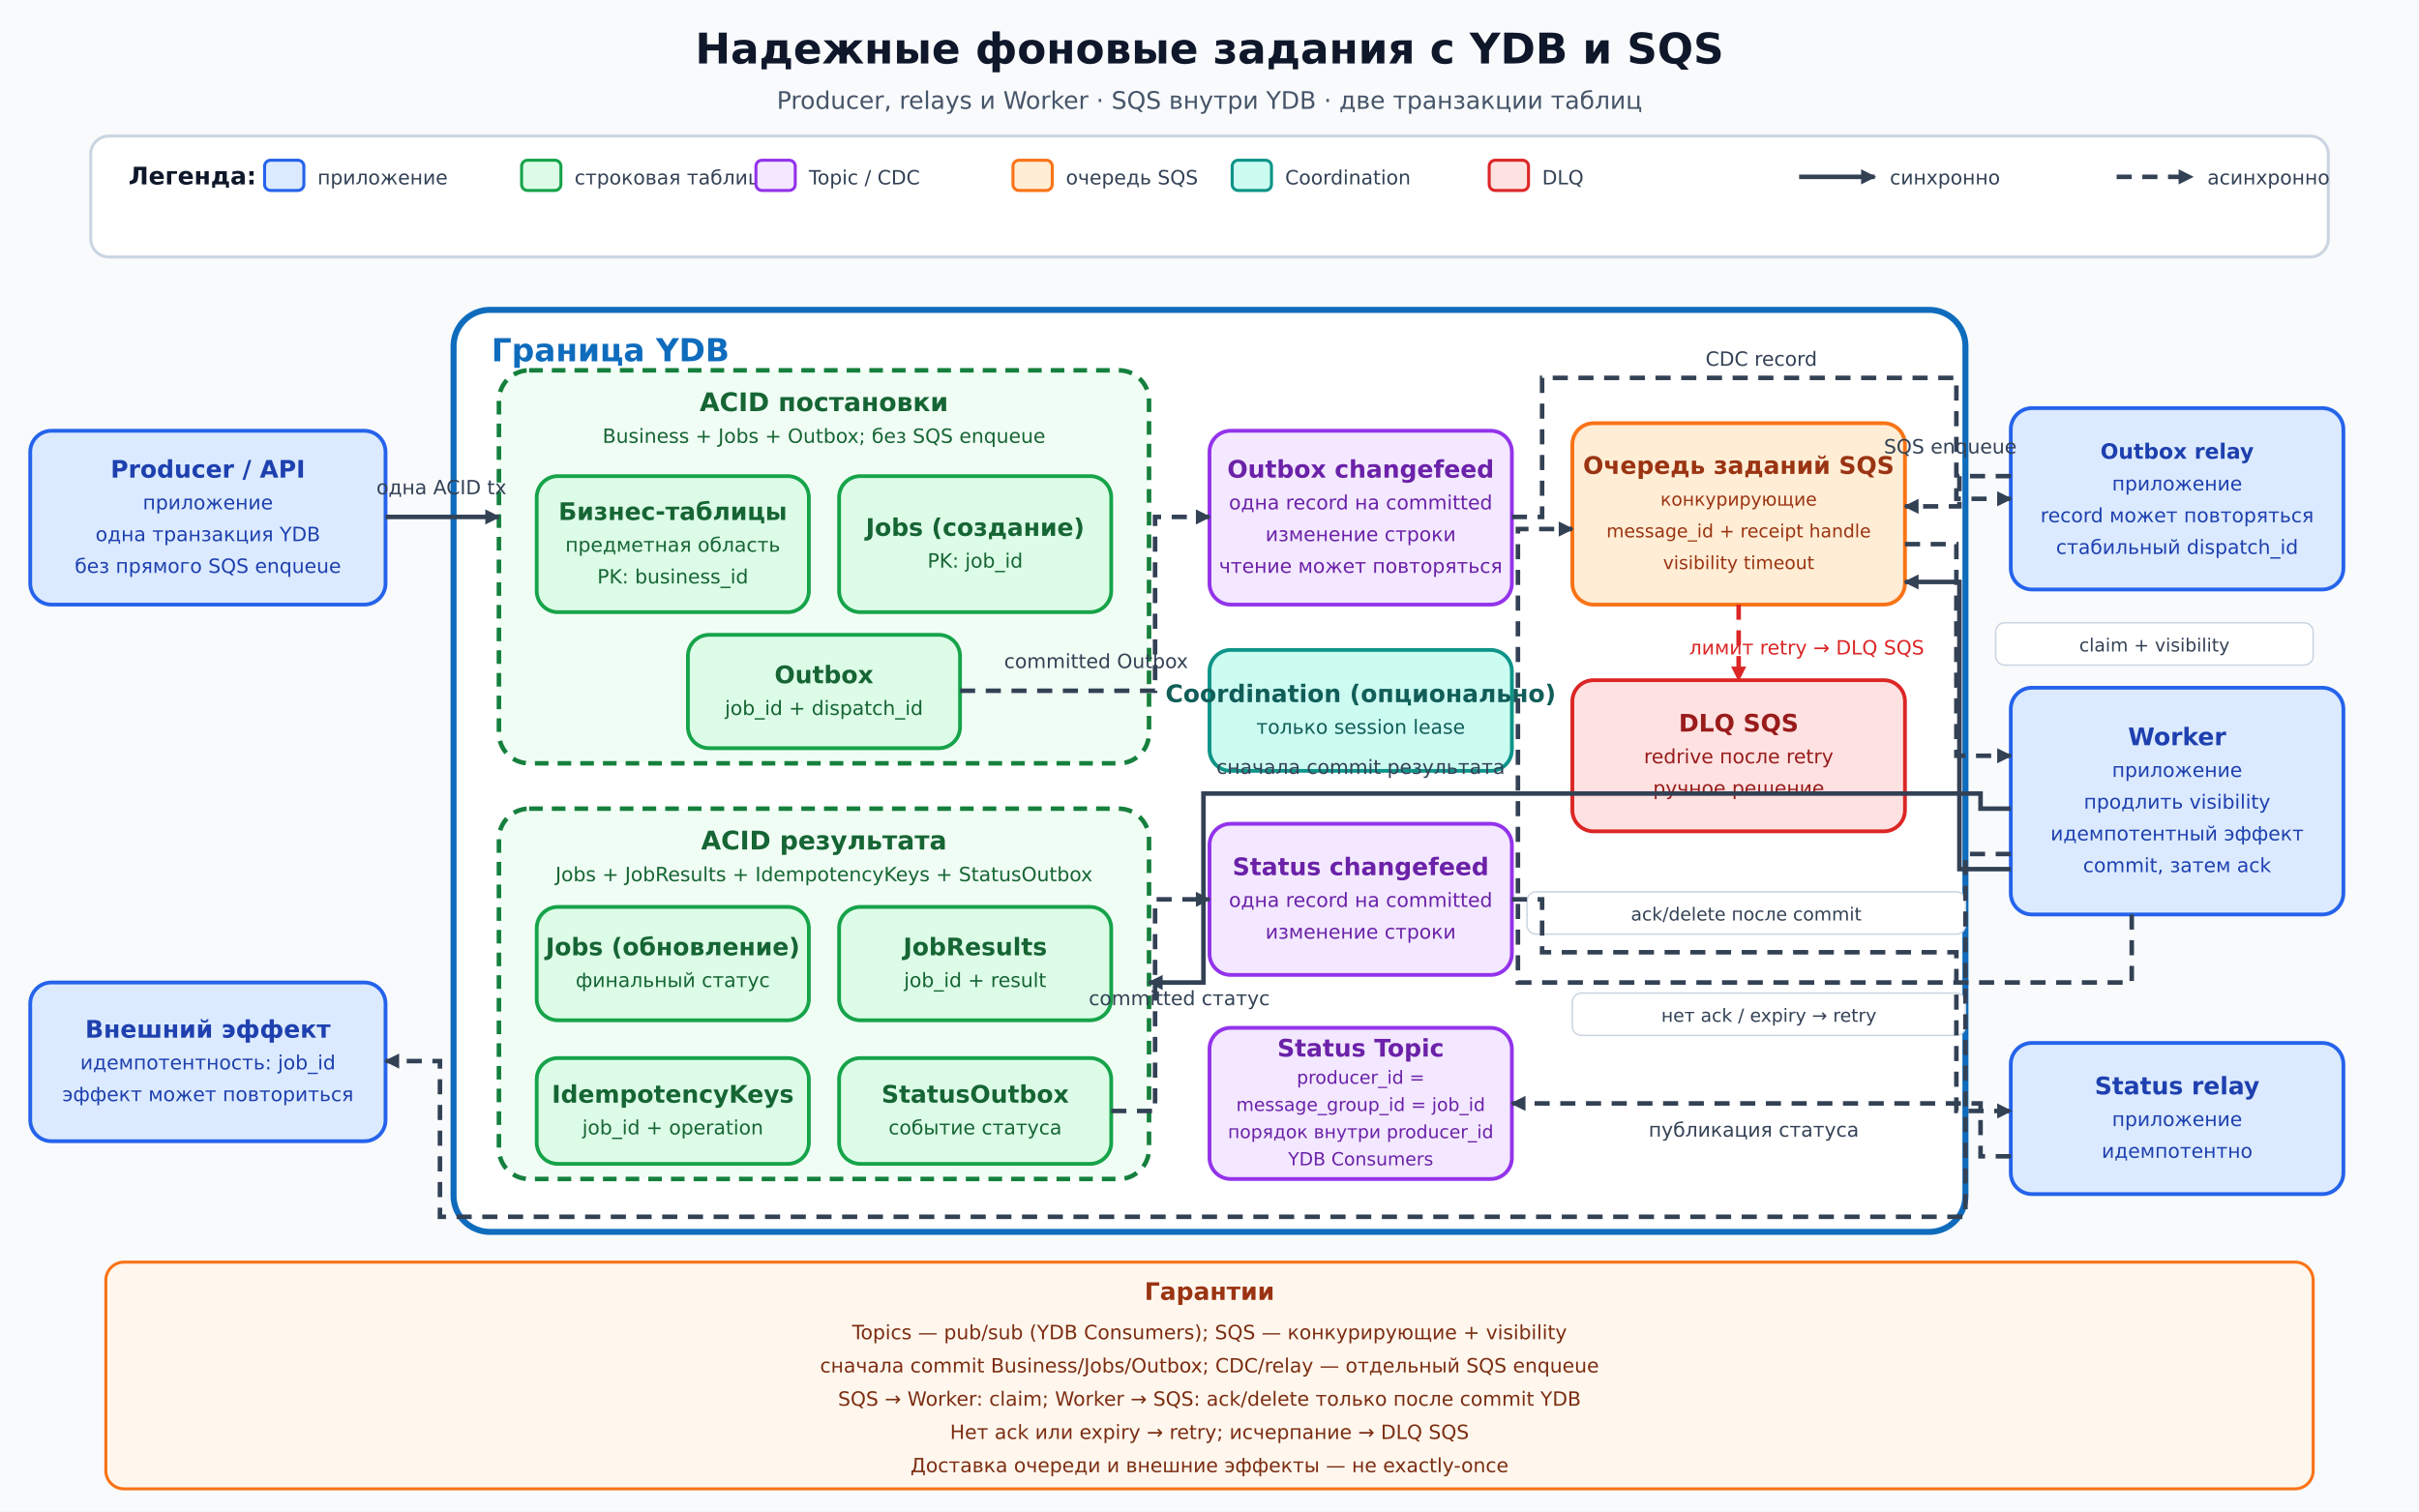
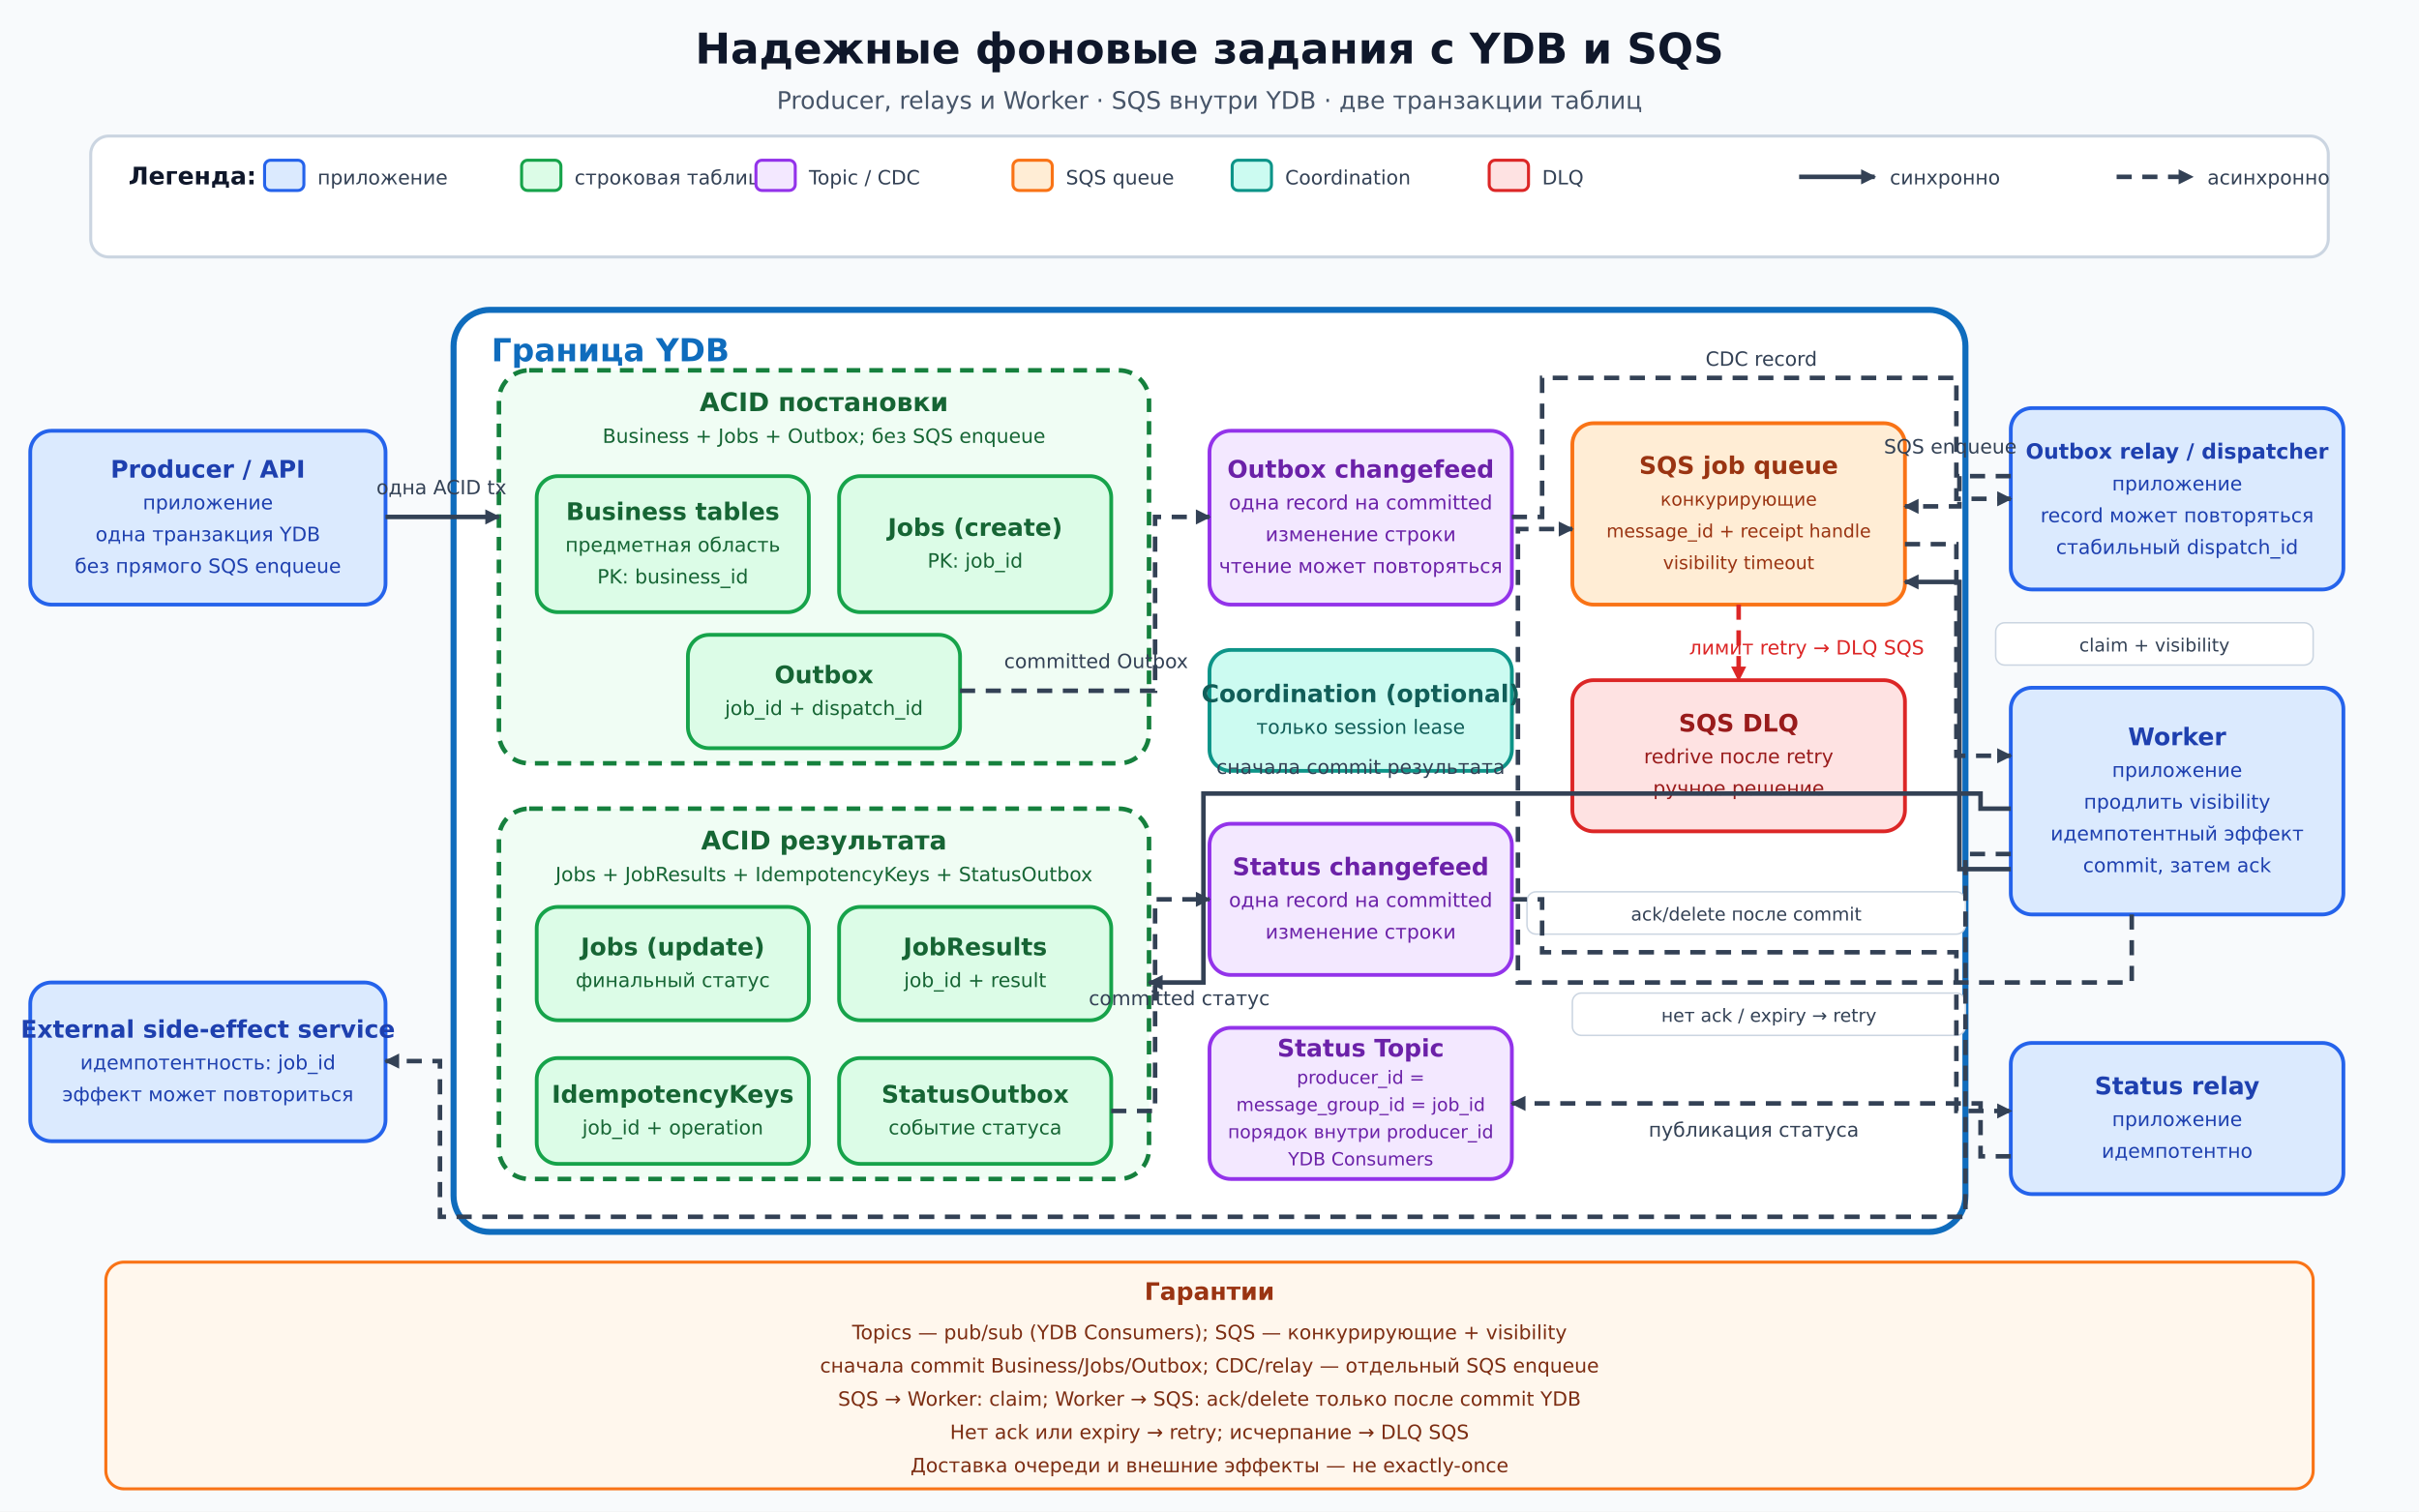
<svg xmlns="http://www.w3.org/2000/svg" version="1.1" viewBox="0 0 1600 1000" role="img" aria-labelledby="title desc">
  <defs>
    <marker id="arrow" viewBox="0 0 10 10" refX="9" refY="5" markerWidth="10" markerHeight="10" orient="auto" markerUnits="userSpaceOnUse">
      <path d="M0 0 L10 5 L0 10 z" fill="#334155" />
    </marker>
    <marker id="redArrow" viewBox="0 0 10 10" refX="9" refY="5" markerWidth="10" markerHeight="10" orient="auto" markerUnits="userSpaceOnUse">
      <path d="M0 0 L10 5 L0 10 z" fill="#dc2626" />
    </marker>
  </defs>
  <rect x="0" y="0" width="1600" height="1000" fill="#f8fafc" />
  <text x="800" y="42" text-anchor="middle" font-family="DejaVu Sans, Arial, sans-serif" font-size="28" font-weight="bold" fill="#0f172a">Надежные фоновые задания с YDB и SQS</text>
  <text x="800" y="72" text-anchor="middle" font-family="DejaVu Sans, Arial, sans-serif" font-size="16" fill="#475569">Producer, relays и Worker · SQS внутри YDB · две транзакции таблиц</text>
  <rect x="60" y="90" width="1480" height="80" rx="12" fill="#ffffff" stroke="#cbd5e1" stroke-width="2" />
  <text x="85" y="122" text-anchor="start" font-family="DejaVu Sans, Arial, sans-serif" font-size="16" font-weight="bold" fill="#0f172a">Легенда:</text>
  <rect x="175" y="106" width="26" height="20" rx="4" fill="#dbeafe" stroke="#2563eb" stroke-width="2" />
  <text x="210" y="122" text-anchor="start" font-family="DejaVu Sans, Arial, sans-serif" font-size="13" fill="#334155">приложение</text>
  <rect x="345" y="106" width="26" height="20" rx="4" fill="#dcfce7" stroke="#16a34a" stroke-width="2" />
  <text x="380" y="122" text-anchor="start" font-family="DejaVu Sans, Arial, sans-serif" font-size="13" fill="#334155">строковая таблица</text>
  <rect x="500" y="106" width="26" height="20" rx="4" fill="#f3e8ff" stroke="#9333ea" stroke-width="2" />
  <text x="535" y="122" text-anchor="start" font-family="DejaVu Sans, Arial, sans-serif" font-size="13" fill="#334155">Topic / CDC</text>
  <rect x="670" y="106" width="26" height="20" rx="4" fill="#ffedd5" stroke="#f97316" stroke-width="2" />
-   <text x="705" y="122" text-anchor="start" font-family="DejaVu Sans, Arial, sans-serif" font-size="13" fill="#334155">очередь SQS</text>
+   <text x="705" y="122" text-anchor="start" font-family="DejaVu Sans, Arial, sans-serif" font-size="13" fill="#334155">SQS queue</text>
  <rect x="815" y="106" width="26" height="20" rx="4" fill="#ccfbf1" stroke="#0d9488" stroke-width="2" />
  <text x="850" y="122" text-anchor="start" font-family="DejaVu Sans, Arial, sans-serif" font-size="13" fill="#334155">Coordination</text>
  <rect x="985" y="106" width="26" height="20" rx="4" fill="#fee2e2" stroke="#dc2626" stroke-width="2" />
  <text x="1020" y="122" text-anchor="start" font-family="DejaVu Sans, Arial, sans-serif" font-size="13" fill="#334155">DLQ</text>
  <path d="M1190 117 L1240 117" fill="none" stroke="#334155" stroke-width="3" marker-end="url(#arrow)" />
  <text x="1250" y="122" text-anchor="start" font-family="DejaVu Sans, Arial, sans-serif" font-size="13" fill="#334155">синхронно</text>
  <path d="M1400 117 L1450 117" fill="none" stroke="#334155" stroke-width="3" stroke-dasharray="10 7" marker-end="url(#arrow)" />
  <text x="1460" y="122" text-anchor="start" font-family="DejaVu Sans, Arial, sans-serif" font-size="13" fill="#334155">асинхронно</text>
  <rect x="300" y="205" width="1000" height="610" rx="24" fill="#ffffff" stroke="#0f6cbd" stroke-width="4" />
  <text x="325" y="239" text-anchor="start" font-family="DejaVu Sans, Arial, sans-serif" font-size="21" font-weight="bold" fill="#0f6cbd">Граница YDB</text>
  <rect x="330" y="245" width="430" height="260" rx="20" fill="#f0fdf4" stroke="#15803d" stroke-width="3" stroke-dasharray="9 6" />
  <text x="545.0" y="272" text-anchor="middle" font-family="DejaVu Sans, Arial, sans-serif" font-size="17" font-weight="bold" fill="#166534">ACID постановки</text>
  <text x="545.0" y="293" text-anchor="middle" font-family="DejaVu Sans, Arial, sans-serif" font-size="13" fill="#166534">Business + Jobs + Outbox; без SQS enqueue</text>
  <rect x="330" y="535" width="430" height="245" rx="20" fill="#f0fdf4" stroke="#15803d" stroke-width="3" stroke-dasharray="9 6" />
  <text x="545.0" y="562" text-anchor="middle" font-family="DejaVu Sans, Arial, sans-serif" font-size="17" font-weight="bold" fill="#166534">ACID результата</text>
  <text x="545.0" y="583" text-anchor="middle" font-family="DejaVu Sans, Arial, sans-serif" font-size="13" fill="#166534">Jobs + JobResults + IdempotencyKeys + StatusOutbox</text>
  <rect x="20" y="285" width="235" height="115" rx="14" fill="#dbeafe" stroke="#2563eb" stroke-width="2.5" />
  <text x="137.5" y="316.0" text-anchor="middle" font-family="DejaVu Sans, Arial, sans-serif" font-size="16" font-weight="bold" fill="#1e40af">Producer / API</text>
  <text x="137.5" y="337.0" text-anchor="middle" font-family="DejaVu Sans, Arial, sans-serif" font-size="13" fill="#1e40af">приложение</text>
  <text x="137.5" y="358.0" text-anchor="middle" font-family="DejaVu Sans, Arial, sans-serif" font-size="13" fill="#1e40af">одна транзакция YDB</text>
  <text x="137.5" y="379.0" text-anchor="middle" font-family="DejaVu Sans, Arial, sans-serif" font-size="13" fill="#1e40af">без прямого SQS enqueue</text>
  <rect x="355" y="315" width="180" height="90" rx="14" fill="#dcfce7" stroke="#16a34a" stroke-width="2.5" />
-   <text x="445.0" y="344.0" text-anchor="middle" font-family="DejaVu Sans, Arial, sans-serif" font-size="16" font-weight="bold" fill="#166534">Бизнес-таблицы</text>
+   <text x="445.0" y="344.0" text-anchor="middle" font-family="DejaVu Sans, Arial, sans-serif" font-size="16" font-weight="bold" fill="#166534">Business tables</text>
  <text x="445.0" y="365.0" text-anchor="middle" font-family="DejaVu Sans, Arial, sans-serif" font-size="13" fill="#166534">предметная область</text>
  <text x="445.0" y="386.0" text-anchor="middle" font-family="DejaVu Sans, Arial, sans-serif" font-size="13" fill="#166534">PK: business_id</text>
  <rect x="555" y="315" width="180" height="90" rx="14" fill="#dcfce7" stroke="#16a34a" stroke-width="2.5" />
-   <text x="645.0" y="354.5" text-anchor="middle" font-family="DejaVu Sans, Arial, sans-serif" font-size="16" font-weight="bold" fill="#166534">Jobs (создание)</text>
+   <text x="645.0" y="354.5" text-anchor="middle" font-family="DejaVu Sans, Arial, sans-serif" font-size="16" font-weight="bold" fill="#166534">Jobs (create)</text>
  <text x="645.0" y="375.5" text-anchor="middle" font-family="DejaVu Sans, Arial, sans-serif" font-size="13" fill="#166534">PK: job_id</text>
  <rect x="455" y="420" width="180" height="75" rx="14" fill="#dcfce7" stroke="#16a34a" stroke-width="2.5" />
  <text x="545.0" y="452.0" text-anchor="middle" font-family="DejaVu Sans, Arial, sans-serif" font-size="16" font-weight="bold" fill="#166534">Outbox</text>
  <text x="545.0" y="473.0" text-anchor="middle" font-family="DejaVu Sans, Arial, sans-serif" font-size="13" fill="#166534">job_id + dispatch_id</text>
  <rect x="800" y="285" width="200" height="115" rx="14" fill="#f3e8ff" stroke="#9333ea" stroke-width="2.5" />
  <text x="900.0" y="316.0" text-anchor="middle" font-family="DejaVu Sans, Arial, sans-serif" font-size="16" font-weight="bold" fill="#6b21a8">Outbox changefeed</text>
  <text x="900.0" y="337.0" text-anchor="middle" font-family="DejaVu Sans, Arial, sans-serif" font-size="13" fill="#6b21a8">одна record на committed</text>
  <text x="900.0" y="358.0" text-anchor="middle" font-family="DejaVu Sans, Arial, sans-serif" font-size="13" fill="#6b21a8">изменение строки</text>
  <text x="900.0" y="379.0" text-anchor="middle" font-family="DejaVu Sans, Arial, sans-serif" font-size="13" fill="#6b21a8">чтение может повторяться</text>
  <rect x="800" y="430" width="200" height="80" rx="14" fill="#ccfbf1" stroke="#0d9488" stroke-width="2.5" />
-   <text x="900.0" y="464.5" text-anchor="middle" font-family="DejaVu Sans, Arial, sans-serif" font-size="16" font-weight="bold" fill="#115e59">Coordination (опционально)</text>
+   <text x="900.0" y="464.5" text-anchor="middle" font-family="DejaVu Sans, Arial, sans-serif" font-size="16" font-weight="bold" fill="#115e59">Coordination (optional)</text>
  <text x="900.0" y="485.5" text-anchor="middle" font-family="DejaVu Sans, Arial, sans-serif" font-size="13" fill="#115e59">только session lease</text>
  <rect x="355" y="600" width="180" height="75" rx="14" fill="#dcfce7" stroke="#16a34a" stroke-width="2.5" />
-   <text x="445.0" y="632.0" text-anchor="middle" font-family="DejaVu Sans, Arial, sans-serif" font-size="16" font-weight="bold" fill="#166534">Jobs (обновление)</text>
+   <text x="445.0" y="632.0" text-anchor="middle" font-family="DejaVu Sans, Arial, sans-serif" font-size="16" font-weight="bold" fill="#166534">Jobs (update)</text>
  <text x="445.0" y="653.0" text-anchor="middle" font-family="DejaVu Sans, Arial, sans-serif" font-size="13" fill="#166534">финальный статус</text>
  <rect x="555" y="600" width="180" height="75" rx="14" fill="#dcfce7" stroke="#16a34a" stroke-width="2.5" />
  <text x="645.0" y="632.0" text-anchor="middle" font-family="DejaVu Sans, Arial, sans-serif" font-size="16" font-weight="bold" fill="#166534">JobResults</text>
  <text x="645.0" y="653.0" text-anchor="middle" font-family="DejaVu Sans, Arial, sans-serif" font-size="13" fill="#166534">job_id + result</text>
  <rect x="355" y="700" width="180" height="70" rx="14" fill="#dcfce7" stroke="#16a34a" stroke-width="2.5" />
  <text x="445.0" y="729.5" text-anchor="middle" font-family="DejaVu Sans, Arial, sans-serif" font-size="16" font-weight="bold" fill="#166534">IdempotencyKeys</text>
  <text x="445.0" y="750.5" text-anchor="middle" font-family="DejaVu Sans, Arial, sans-serif" font-size="13" fill="#166534">job_id + operation</text>
  <rect x="555" y="700" width="180" height="70" rx="14" fill="#dcfce7" stroke="#16a34a" stroke-width="2.5" />
  <text x="645.0" y="729.5" text-anchor="middle" font-family="DejaVu Sans, Arial, sans-serif" font-size="16" font-weight="bold" fill="#166534">StatusOutbox</text>
  <text x="645.0" y="750.5" text-anchor="middle" font-family="DejaVu Sans, Arial, sans-serif" font-size="13" fill="#166534">событие статуса</text>
  <rect x="800" y="545" width="200" height="100" rx="14" fill="#f3e8ff" stroke="#9333ea" stroke-width="2.5" />
  <text x="900.0" y="579.0" text-anchor="middle" font-family="DejaVu Sans, Arial, sans-serif" font-size="16" font-weight="bold" fill="#6b21a8">Status changefeed</text>
  <text x="900.0" y="600.0" text-anchor="middle" font-family="DejaVu Sans, Arial, sans-serif" font-size="13" fill="#6b21a8">одна record на committed</text>
  <text x="900.0" y="621.0" text-anchor="middle" font-family="DejaVu Sans, Arial, sans-serif" font-size="13" fill="#6b21a8">изменение строки</text>
  <rect x="800" y="680" width="200" height="100" rx="14" fill="#f3e8ff" stroke="#9333ea" stroke-width="2.5" />
  <text x="900.0" y="699.0" text-anchor="middle" font-family="DejaVu Sans, Arial, sans-serif" font-size="16" font-weight="bold" fill="#6b21a8">Status Topic</text>
  <text x="900.0" y="717.0" text-anchor="middle" font-family="DejaVu Sans, Arial, sans-serif" font-size="12" fill="#6b21a8">producer_id =</text>
  <text x="900.0" y="735.0" text-anchor="middle" font-family="DejaVu Sans, Arial, sans-serif" font-size="12" fill="#6b21a8">message_group_id = job_id</text>
  <text x="900.0" y="753.0" text-anchor="middle" font-family="DejaVu Sans, Arial, sans-serif" font-size="12" fill="#6b21a8">порядок внутри producer_id</text>
  <text x="900.0" y="771.0" text-anchor="middle" font-family="DejaVu Sans, Arial, sans-serif" font-size="12" fill="#6b21a8">YDB Consumers</text>
  <rect x="1040" y="280" width="220" height="120" rx="14" fill="#ffedd5" stroke="#f97316" stroke-width="2.5" />
-   <text x="1150.0" y="313.5" text-anchor="middle" font-family="DejaVu Sans, Arial, sans-serif" font-size="16" font-weight="bold" fill="#9a3412">Очередь заданий SQS</text>
+   <text x="1150.0" y="313.5" text-anchor="middle" font-family="DejaVu Sans, Arial, sans-serif" font-size="16" font-weight="bold" fill="#9a3412">SQS job queue</text>
  <text x="1150.0" y="334.5" text-anchor="middle" font-family="DejaVu Sans, Arial, sans-serif" font-size="12" fill="#9a3412">конкурирующие</text>
  <text x="1150.0" y="355.5" text-anchor="middle" font-family="DejaVu Sans, Arial, sans-serif" font-size="12" fill="#9a3412">message_id + receipt handle</text>
  <text x="1150.0" y="376.5" text-anchor="middle" font-family="DejaVu Sans, Arial, sans-serif" font-size="12" fill="#9a3412">visibility timeout</text>
  <rect x="1040" y="450" width="220" height="100" rx="14" fill="#fee2e2" stroke="#dc2626" stroke-width="2.5" />
-   <text x="1150.0" y="484.0" text-anchor="middle" font-family="DejaVu Sans, Arial, sans-serif" font-size="16" font-weight="bold" fill="#991b1b">DLQ SQS</text>
+   <text x="1150.0" y="484.0" text-anchor="middle" font-family="DejaVu Sans, Arial, sans-serif" font-size="16" font-weight="bold" fill="#991b1b">SQS DLQ</text>
  <text x="1150.0" y="505.0" text-anchor="middle" font-family="DejaVu Sans, Arial, sans-serif" font-size="13" fill="#991b1b">redrive после retry</text>
  <text x="1150.0" y="526.0" text-anchor="middle" font-family="DejaVu Sans, Arial, sans-serif" font-size="13" fill="#991b1b">ручное решение</text>
  <rect x="1330" y="270" width="220" height="120" rx="14" fill="#dbeafe" stroke="#2563eb" stroke-width="2.5" />
-   <text x="1440.0" y="303.5" text-anchor="middle" font-family="DejaVu Sans, Arial, sans-serif" font-size="14" font-weight="bold" fill="#1e40af">Outbox relay</text>
+   <text x="1440.0" y="303.5" text-anchor="middle" font-family="DejaVu Sans, Arial, sans-serif" font-size="14" font-weight="bold" fill="#1e40af">Outbox relay / dispatcher</text>
  <text x="1440.0" y="324.5" text-anchor="middle" font-family="DejaVu Sans, Arial, sans-serif" font-size="13" fill="#1e40af">приложение</text>
  <text x="1440.0" y="345.5" text-anchor="middle" font-family="DejaVu Sans, Arial, sans-serif" font-size="13" fill="#1e40af">record может повторяться</text>
  <text x="1440.0" y="366.5" text-anchor="middle" font-family="DejaVu Sans, Arial, sans-serif" font-size="13" fill="#1e40af">стабильный dispatch_id</text>
  <rect x="1330" y="455" width="220" height="150" rx="14" fill="#dbeafe" stroke="#2563eb" stroke-width="2.5" />
  <text x="1440.0" y="493.0" text-anchor="middle" font-family="DejaVu Sans, Arial, sans-serif" font-size="16" font-weight="bold" fill="#1e40af">Worker</text>
  <text x="1440.0" y="514.0" text-anchor="middle" font-family="DejaVu Sans, Arial, sans-serif" font-size="13" fill="#1e40af">приложение</text>
  <text x="1440.0" y="535.0" text-anchor="middle" font-family="DejaVu Sans, Arial, sans-serif" font-size="13" fill="#1e40af">продлить visibility</text>
  <text x="1440.0" y="556.0" text-anchor="middle" font-family="DejaVu Sans, Arial, sans-serif" font-size="13" fill="#1e40af">идемпотентный эффект</text>
  <text x="1440.0" y="577.0" text-anchor="middle" font-family="DejaVu Sans, Arial, sans-serif" font-size="13" fill="#1e40af">commit, затем ack</text>
  <rect x="1330" y="690" width="220" height="100" rx="14" fill="#dbeafe" stroke="#2563eb" stroke-width="2.5" />
  <text x="1440.0" y="724.0" text-anchor="middle" font-family="DejaVu Sans, Arial, sans-serif" font-size="16" font-weight="bold" fill="#1e40af">Status relay</text>
  <text x="1440.0" y="745.0" text-anchor="middle" font-family="DejaVu Sans, Arial, sans-serif" font-size="13" fill="#1e40af">приложение</text>
  <text x="1440.0" y="766.0" text-anchor="middle" font-family="DejaVu Sans, Arial, sans-serif" font-size="13" fill="#1e40af">идемпотентно</text>
  <rect x="20" y="650" width="235" height="105" rx="14" fill="#dbeafe" stroke="#2563eb" stroke-width="2.5" />
-   <text x="137.5" y="686.5" text-anchor="middle" font-family="DejaVu Sans, Arial, sans-serif" font-size="16" font-weight="bold" fill="#1e40af">Внешний эффект</text>
+   <text x="137.5" y="686.5" text-anchor="middle" font-family="DejaVu Sans, Arial, sans-serif" font-size="16" font-weight="bold" fill="#1e40af">External side-effect service</text>
  <text x="137.5" y="707.5" text-anchor="middle" font-family="DejaVu Sans, Arial, sans-serif" font-size="13" fill="#1e40af">идемпотентность: job_id</text>
  <text x="137.5" y="728.5" text-anchor="middle" font-family="DejaVu Sans, Arial, sans-serif" font-size="13" fill="#1e40af">эффект может повториться</text>
  <path d="M 255 342 L 330 342" fill="none" stroke="#334155" stroke-width="3" marker-end="url(#arrow)" />
  <text x="292" y="327" text-anchor="middle" font-family="DejaVu Sans, Arial, sans-serif" font-size="13" fill="#334155">одна ACID tx</text>
  <path d="M635 457 L764 457 L764 342 L800 342" fill="none" stroke="#334155" stroke-width="3" stroke-dasharray="10 7" marker-end="url(#arrow)" />
  <text x="725" y="442" text-anchor="middle" font-family="DejaVu Sans, Arial, sans-serif" font-size="13" fill="#334155">committed Outbox</text>
  <path d="M1000 342 L1020 342 L1020 250 L1294 250 L1294 330 L1330 330" fill="none" stroke="#334155" stroke-width="3" stroke-dasharray="10 7" marker-end="url(#arrow)" />
  <text x="1165" y="242" text-anchor="middle" font-family="DejaVu Sans, Arial, sans-serif" font-size="13" fill="#334155">CDC record</text>
  <path d="M1330 315 L1296 315 L1296 335 L1260 335" fill="none" stroke="#334155" stroke-width="3" stroke-dasharray="10 7" marker-end="url(#arrow)" />
  <text x="1290" y="300" text-anchor="middle" font-family="DejaVu Sans, Arial, sans-serif" font-size="13" fill="#334155">SQS enqueue</text>
  <path d="M1260 360 L1294 360 L1294 500 L1330 500" fill="none" stroke="#334155" stroke-width="3" stroke-dasharray="10 7" marker-end="url(#arrow)" />
  <rect x="1320" y="412" width="210" height="28" rx="6" fill="#ffffff" stroke="#cbd5e1" stroke-width="1" />
  <text x="1425" y="431" text-anchor="middle" font-family="DejaVu Sans, Arial, sans-serif" font-size="12" fill="#334155">claim + visibility</text>
  <path d="M1330 575 L1296 575 L1296 385 L1260 385" fill="none" stroke="#334155" stroke-width="3" marker-end="url(#arrow)" />
  <rect x="1010" y="590" width="290" height="28" rx="6" fill="#ffffff" stroke="#cbd5e1" stroke-width="1" />
  <text x="1155" y="609" text-anchor="middle" font-family="DejaVu Sans, Arial, sans-serif" font-size="12" fill="#334155">ack/delete после commit</text>
  <path d="M1410 605 L1410 650 L1004 650 L1004 350 L1040 350" fill="none" stroke="#334155" stroke-width="3" stroke-dasharray="10 7" marker-end="url(#arrow)" />
  <rect x="1040" y="657" width="260" height="28" rx="6" fill="#ffffff" stroke="#cbd5e1" stroke-width="1" />
  <text x="1170" y="676" text-anchor="middle" font-family="DejaVu Sans, Arial, sans-serif" font-size="12" fill="#334155">нет ack / expiry → retry</text>
  <path d="M 1150 400 L 1150 450" fill="none" stroke="#dc2626" stroke-width="3" stroke-dasharray="10 7" marker-end="url(#redArrow)" />
  <text x="1195" y="433" text-anchor="middle" font-family="DejaVu Sans, Arial, sans-serif" font-size="13" fill="#dc2626">лимит retry → DLQ SQS</text>
  <path d="M1330 535 L1310 535 L1310 525 L796 525 L796 650 L760 650" fill="none" stroke="#334155" stroke-width="3" marker-end="url(#arrow)" />
  <text x="900" y="512" text-anchor="middle" font-family="DejaVu Sans, Arial, sans-serif" font-size="13" fill="#334155">сначала commit результата</text>
  <path d="M1330 565 L1300 565 L1300 805 L291 805 L291 702 L255 702" fill="none" stroke="#334155" stroke-width="3" stroke-dasharray="10 7" marker-end="url(#arrow)" />
  <path d="M735 735 L764 735 L764 595 L800 595" fill="none" stroke="#334155" stroke-width="3" stroke-dasharray="10 7" marker-end="url(#arrow)" />
  <text x="780" y="665" text-anchor="middle" font-family="DejaVu Sans, Arial, sans-serif" font-size="13" fill="#334155">committed статус</text>
  <path d="M1000 595 L1020 595 L1020 630 L1294 630 L1294 735 L1330 735" fill="none" stroke="#334155" stroke-width="3" stroke-dasharray="10 7" marker-end="url(#arrow)" />
  <path d="M 1330 765 L 1310 765 L 1310 730 L 1000 730" fill="none" stroke="#334155" stroke-width="3" stroke-dasharray="10 7" marker-end="url(#arrow)" />
  <text x="1160" y="752" text-anchor="middle" font-family="DejaVu Sans, Arial, sans-serif" font-size="13" fill="#334155">публикация статуса</text>
  <rect x="70" y="835" width="1460" height="150" rx="12" fill="#fff7ed" stroke="#f97316" stroke-width="2" />
  <text x="800" y="860" text-anchor="middle" font-family="DejaVu Sans, Arial, sans-serif" font-size="16" font-weight="bold" fill="#9a3412">Гарантии</text>
  <text x="800" y="886" text-anchor="middle" font-family="DejaVu Sans, Arial, sans-serif" font-size="13" fill="#7c2d12">Topics — pub/sub (YDB Consumers); SQS — конкурирующие + visibility</text>
  <text x="800" y="908" text-anchor="middle" font-family="DejaVu Sans, Arial, sans-serif" font-size="13" fill="#7c2d12">сначала commit Business/Jobs/Outbox; CDC/relay — отдельный SQS enqueue</text>
  <text x="800" y="930" text-anchor="middle" font-family="DejaVu Sans, Arial, sans-serif" font-size="13" fill="#7c2d12">SQS → Worker: claim; Worker → SQS: ack/delete только после commit YDB</text>
  <text x="800" y="952" text-anchor="middle" font-family="DejaVu Sans, Arial, sans-serif" font-size="13" fill="#7c2d12">Нет ack или expiry → retry; исчерпание → DLQ SQS</text>
  <text x="800" y="974" text-anchor="middle" font-family="DejaVu Sans, Arial, sans-serif" font-size="13" fill="#7c2d12">Доставка очереди и внешние эффекты — не exactly-once</text>
</svg>
